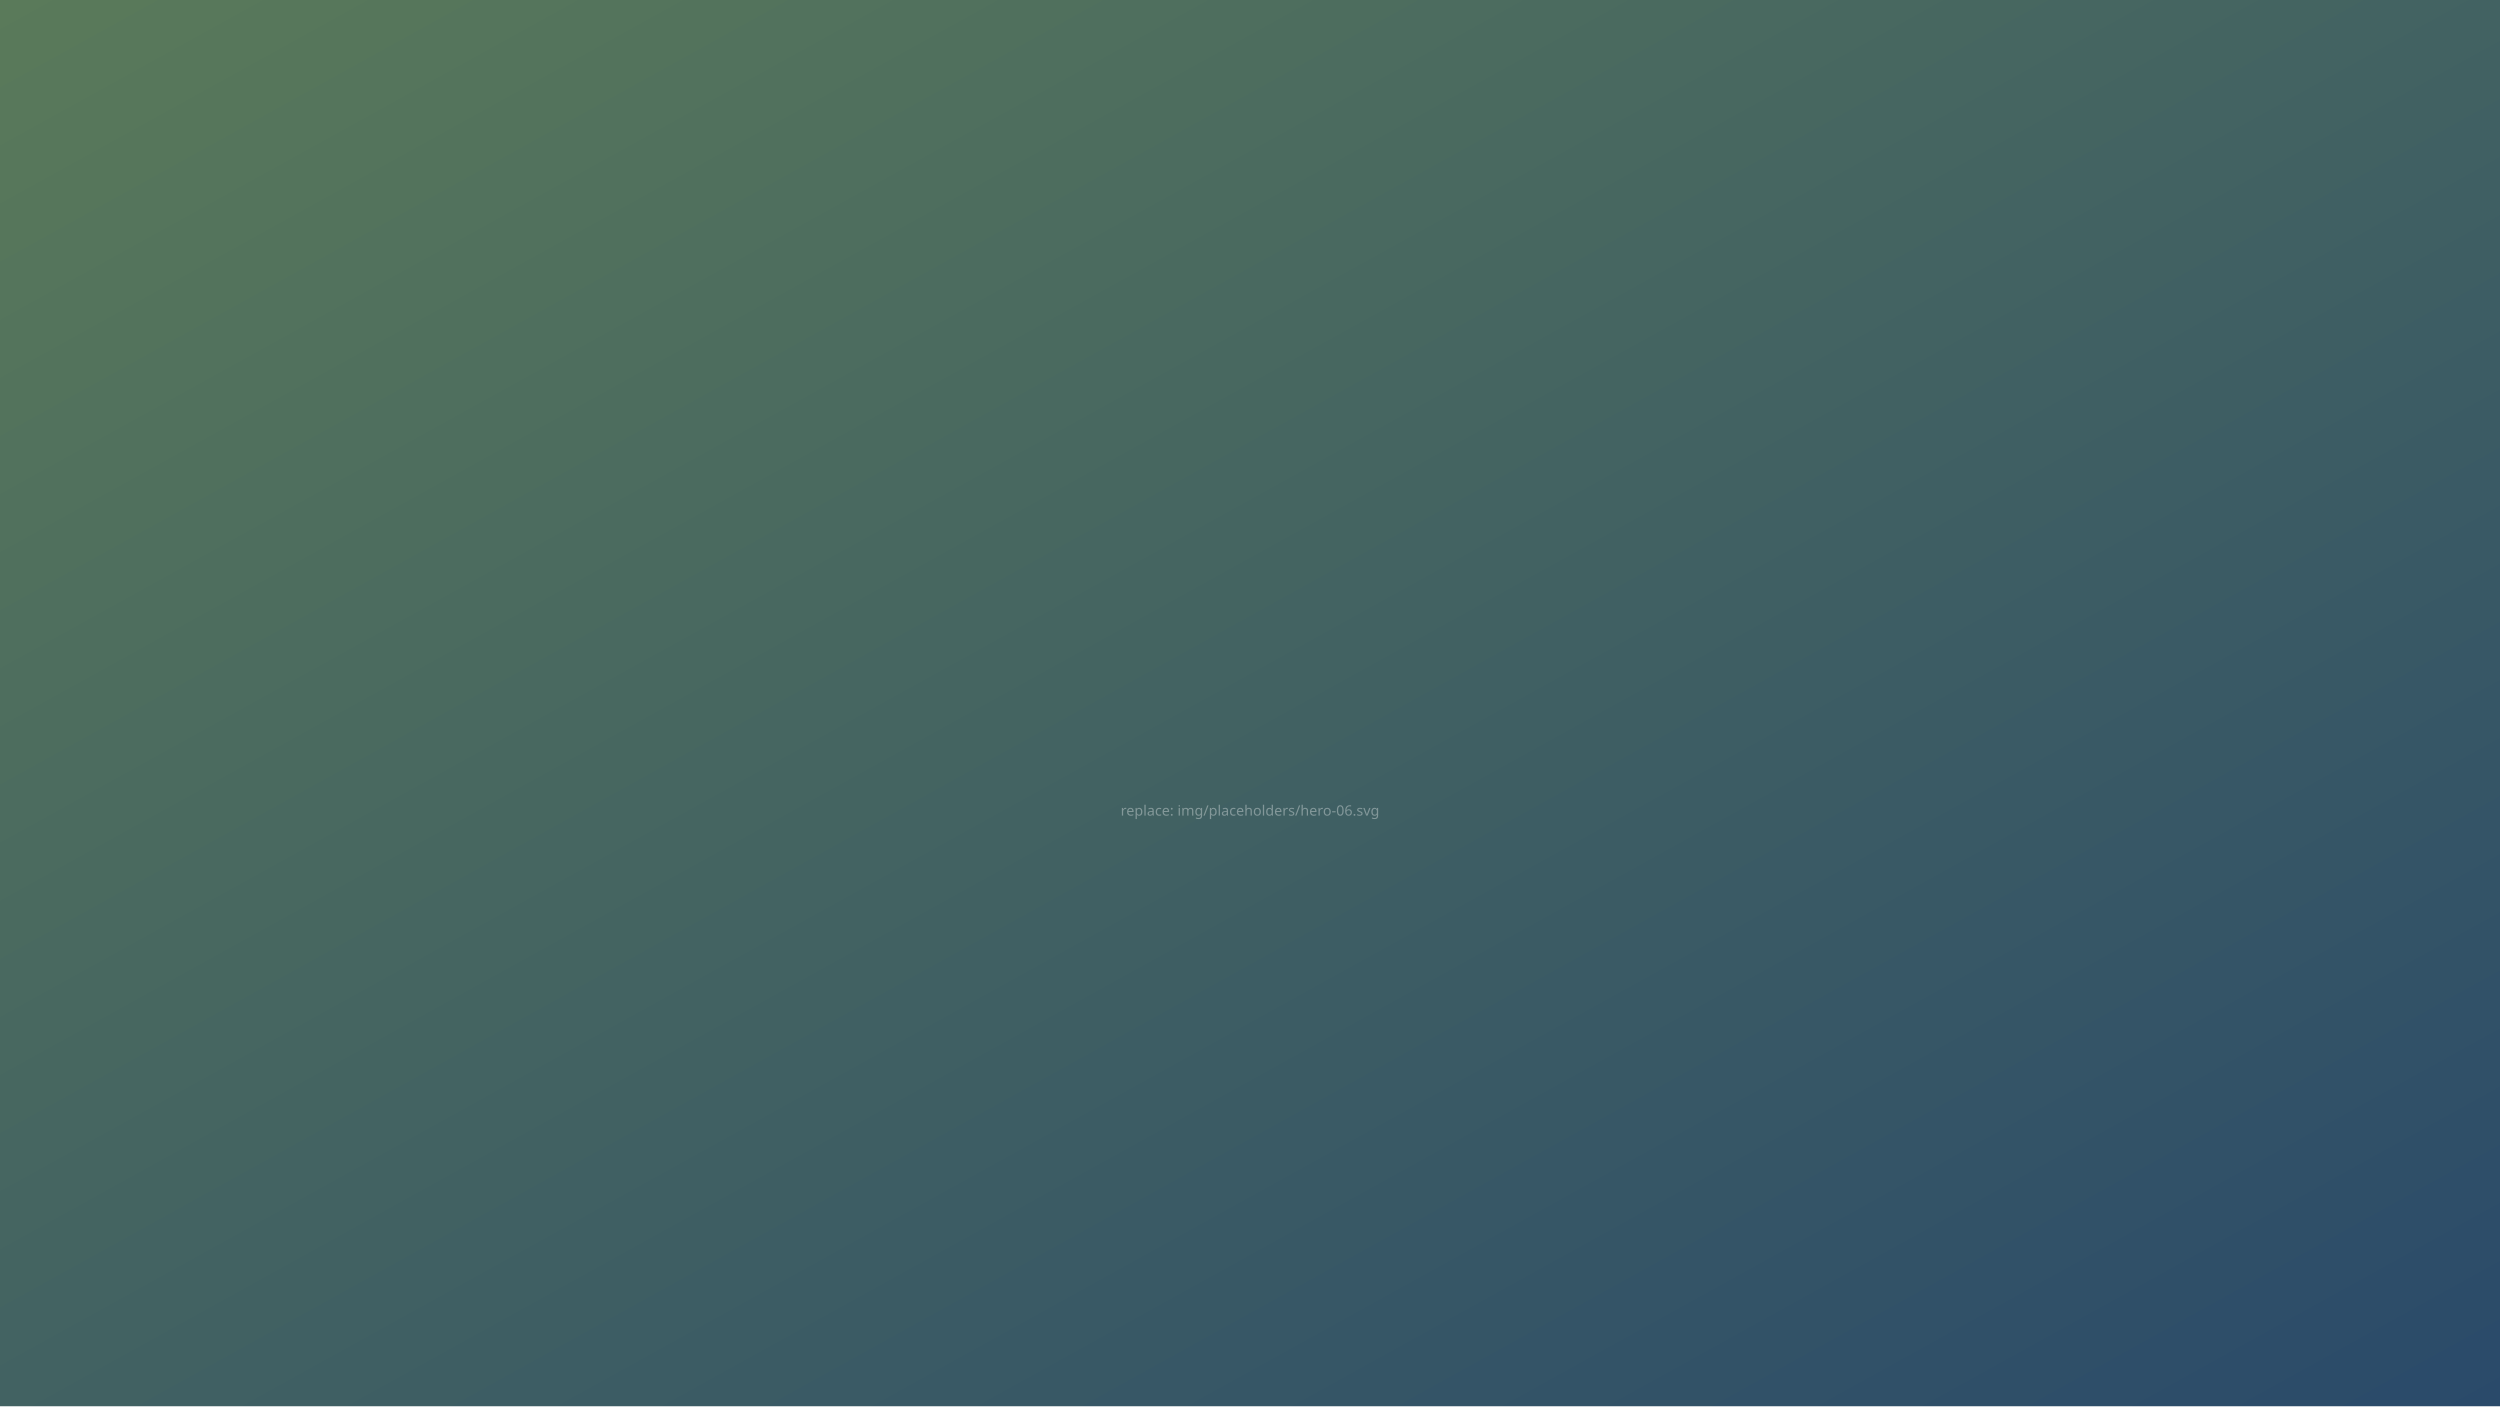
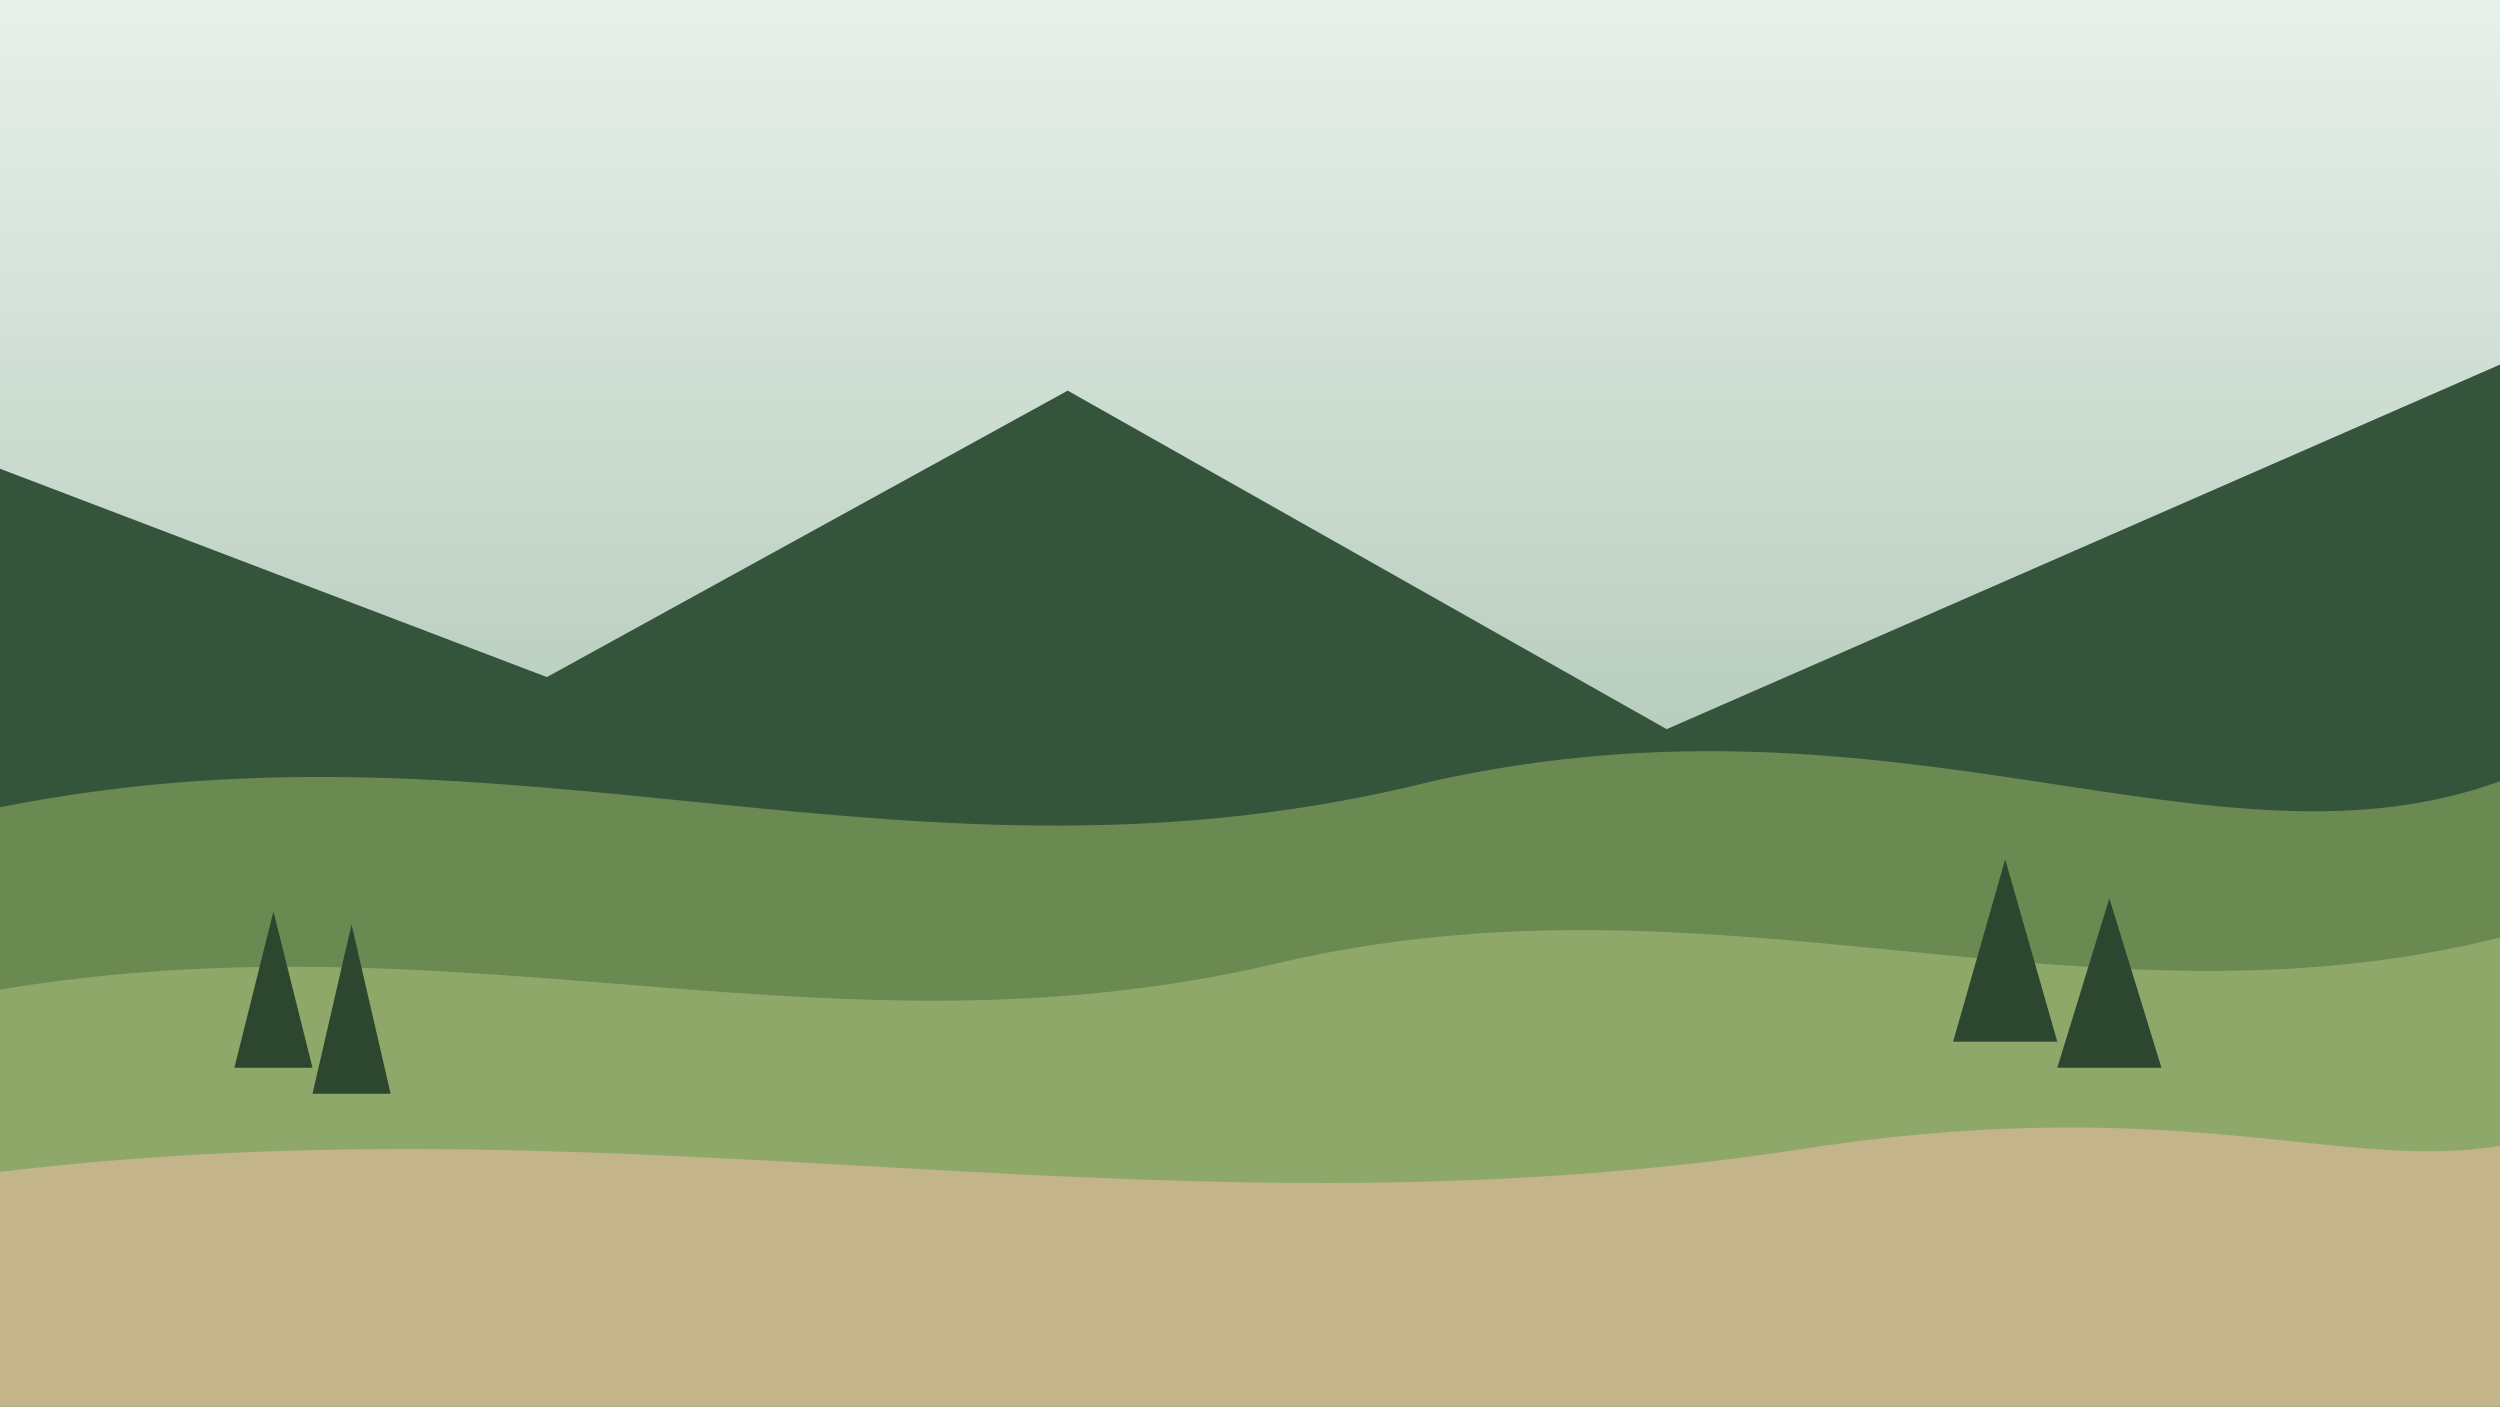
<svg xmlns="http://www.w3.org/2000/svg" width="1920" height="1080" viewBox="0 0 1920 1080">
  <defs>
-     <linearGradient id="g" x1="0%" y1="0%" x2="100%" y2="100%">
-       <stop offset="0%" style="stop-color:#5a7a5a" />
-       <stop offset="100%" style="stop-color:#2a4a6a" />
+     <linearGradient id="sky" x1="0" y1="0" x2="0" y2="1">
+       <stop offset="0%" stop-color="#e7f0ea" />
+       <stop offset="100%" stop-color="#8eae96" />
    </linearGradient>
  </defs>
-   <rect width="100%" height="100%" fill="url(#g)" />
-   <text x="50%" y="58%" text-anchor="middle" fill="rgba(255,255,255,0.35)" font-family="sans-serif" font-size="11">replace: img/placeholders/hero-06.svg</text>
+   <rect width="1920" height="1080" fill="url(#sky)" />
+   <path d="M0 360 L420 520 L820 300 L1280 560 L1920 280 V1080 H0 Z" fill="#35543c" />
+   <path d="M0 620 C400 540 700 700 1100 600 C1460 520 1700 680 1920 600 V1080 H0 Z" fill="#6a8a52" />
+   <path d="M0 760 C360 700 640 820 980 740 C1320 660 1600 800 1920 720 V1080 H0 Z" fill="#8ea86a" />
+   <path d="M0 900 C500 840 900 960 1400 880 C1680 840 1800 900 1920 880 V1080 H0 Z" fill="#c4b48a" />
+   <g fill="#2c4630">
+     <polygon points="180,820 210,700 240,820" />
+     <polygon points="240,840 270,710 300,840" />
+     <polygon points="1500,800 1540,660 1580,800" />
+     <polygon points="1580,820 1620,690 1660,820" />
+   </g>
</svg>
